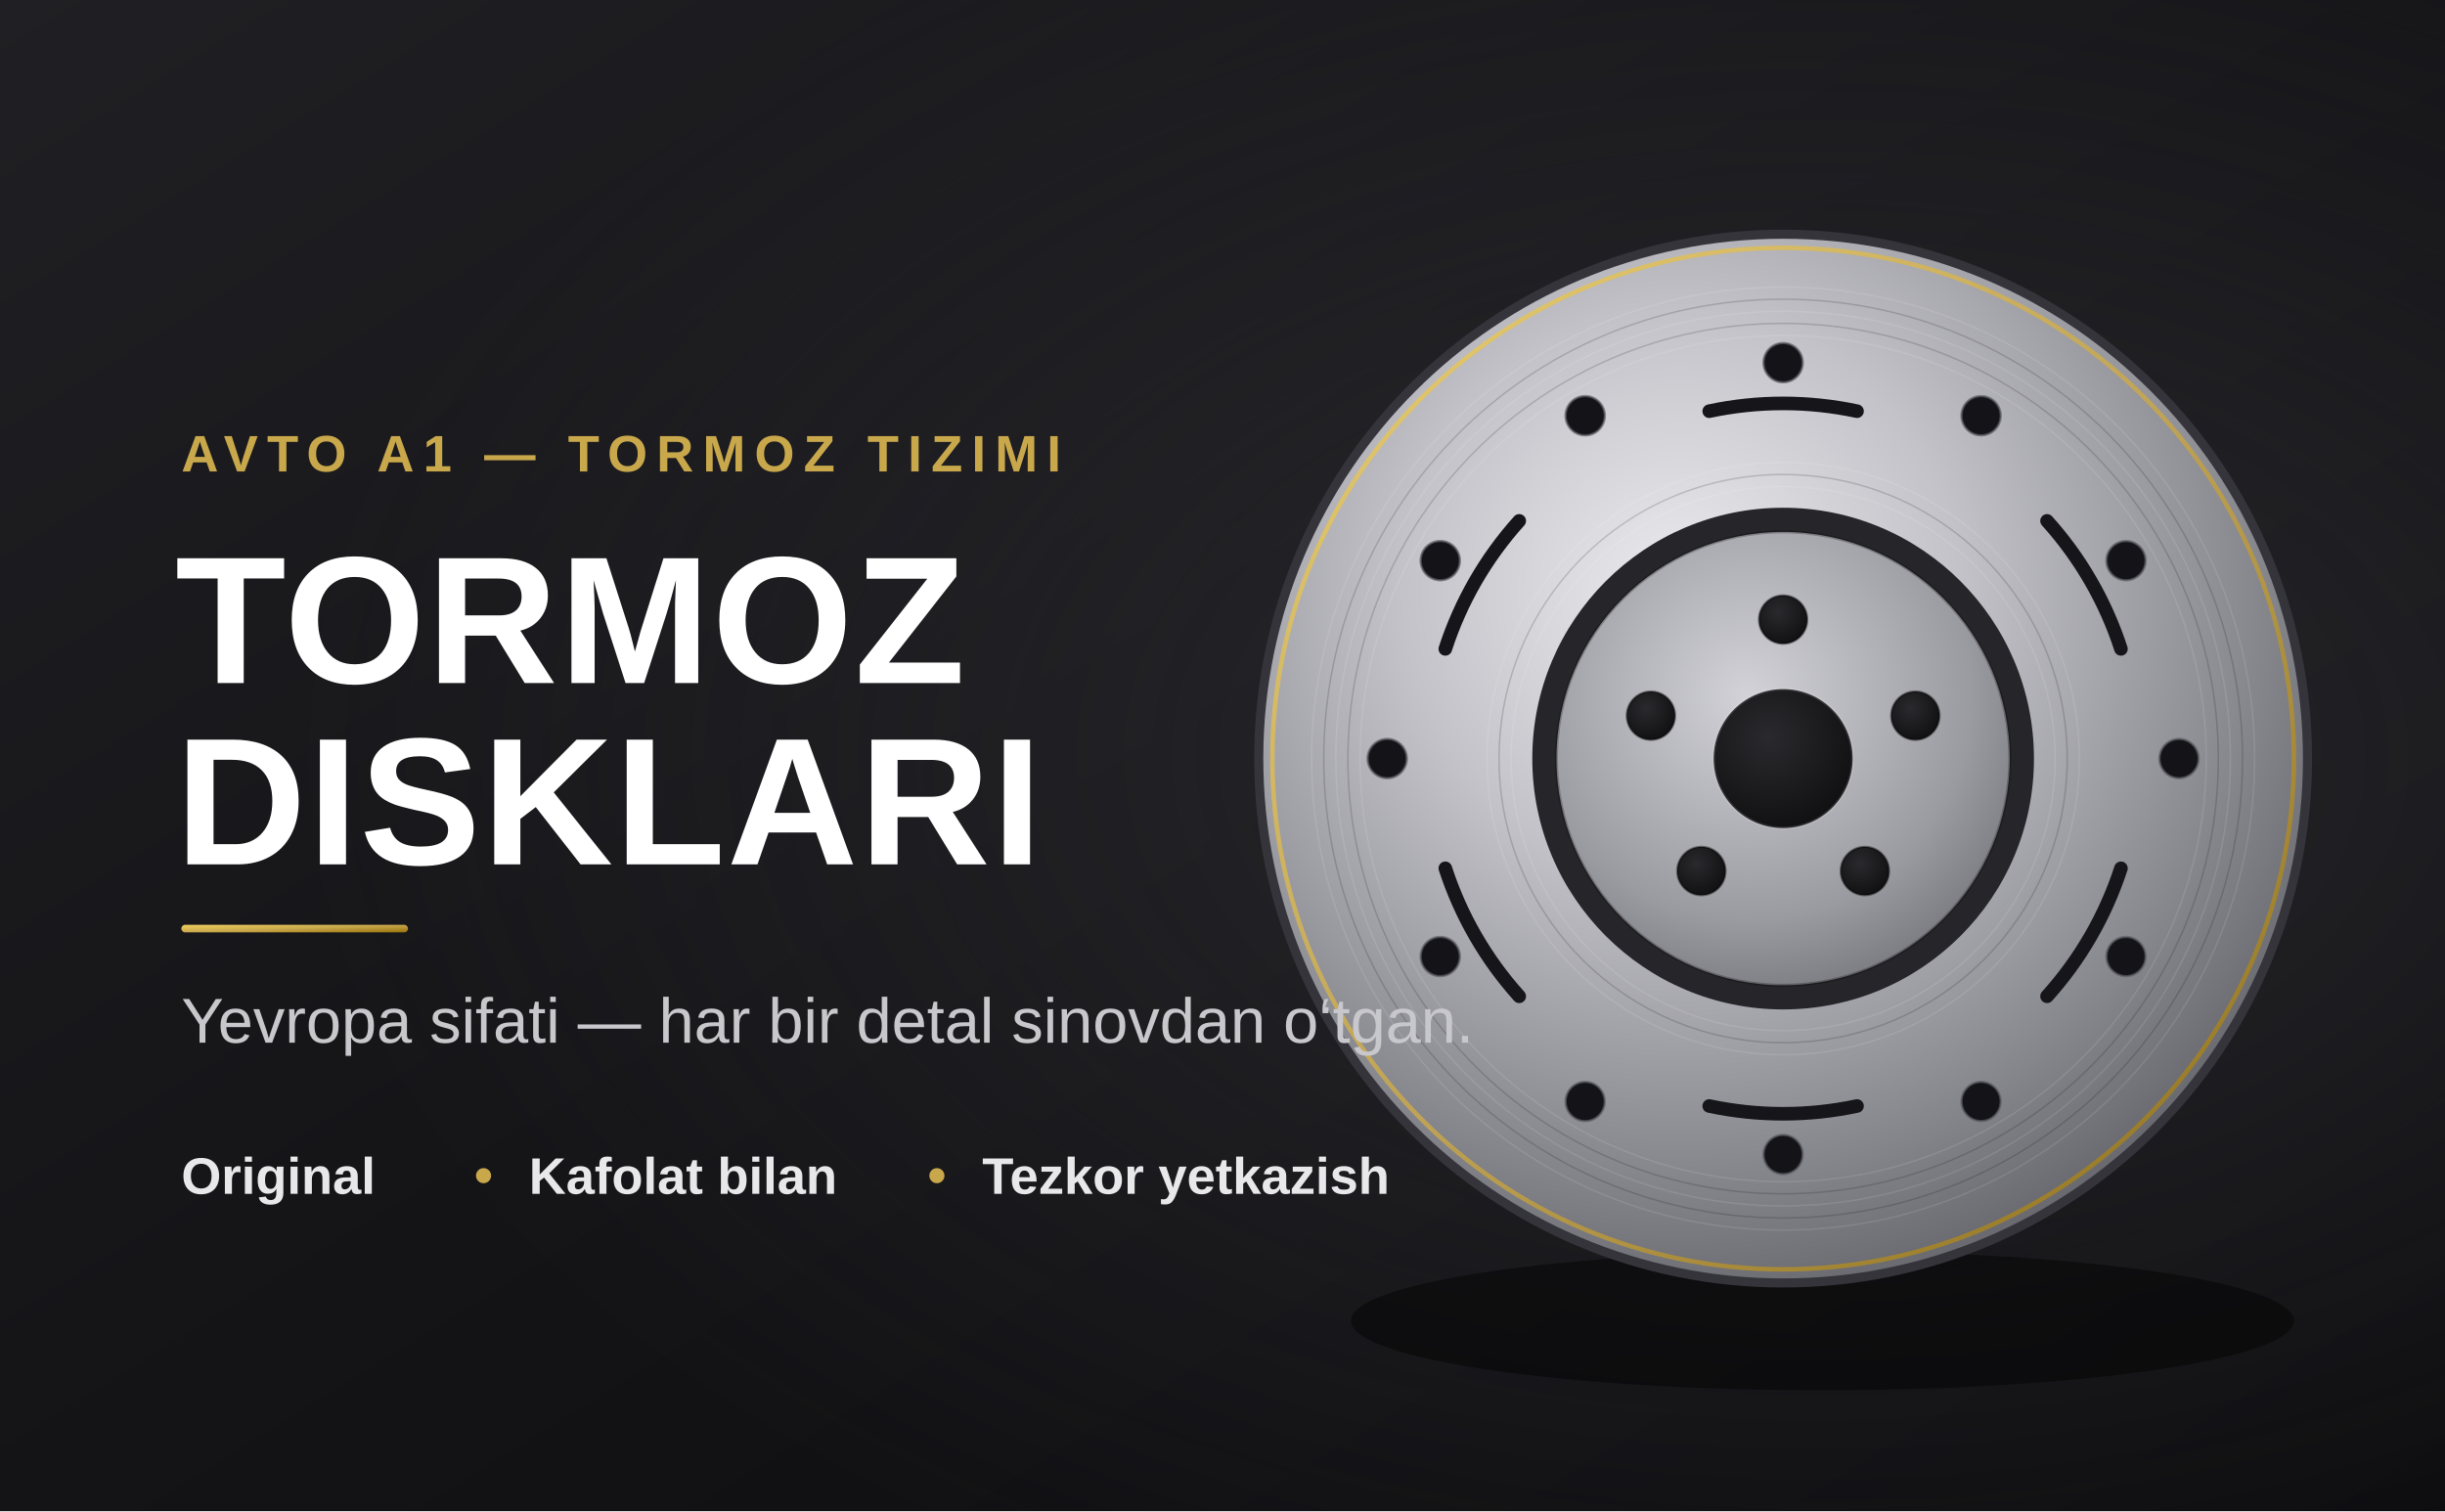
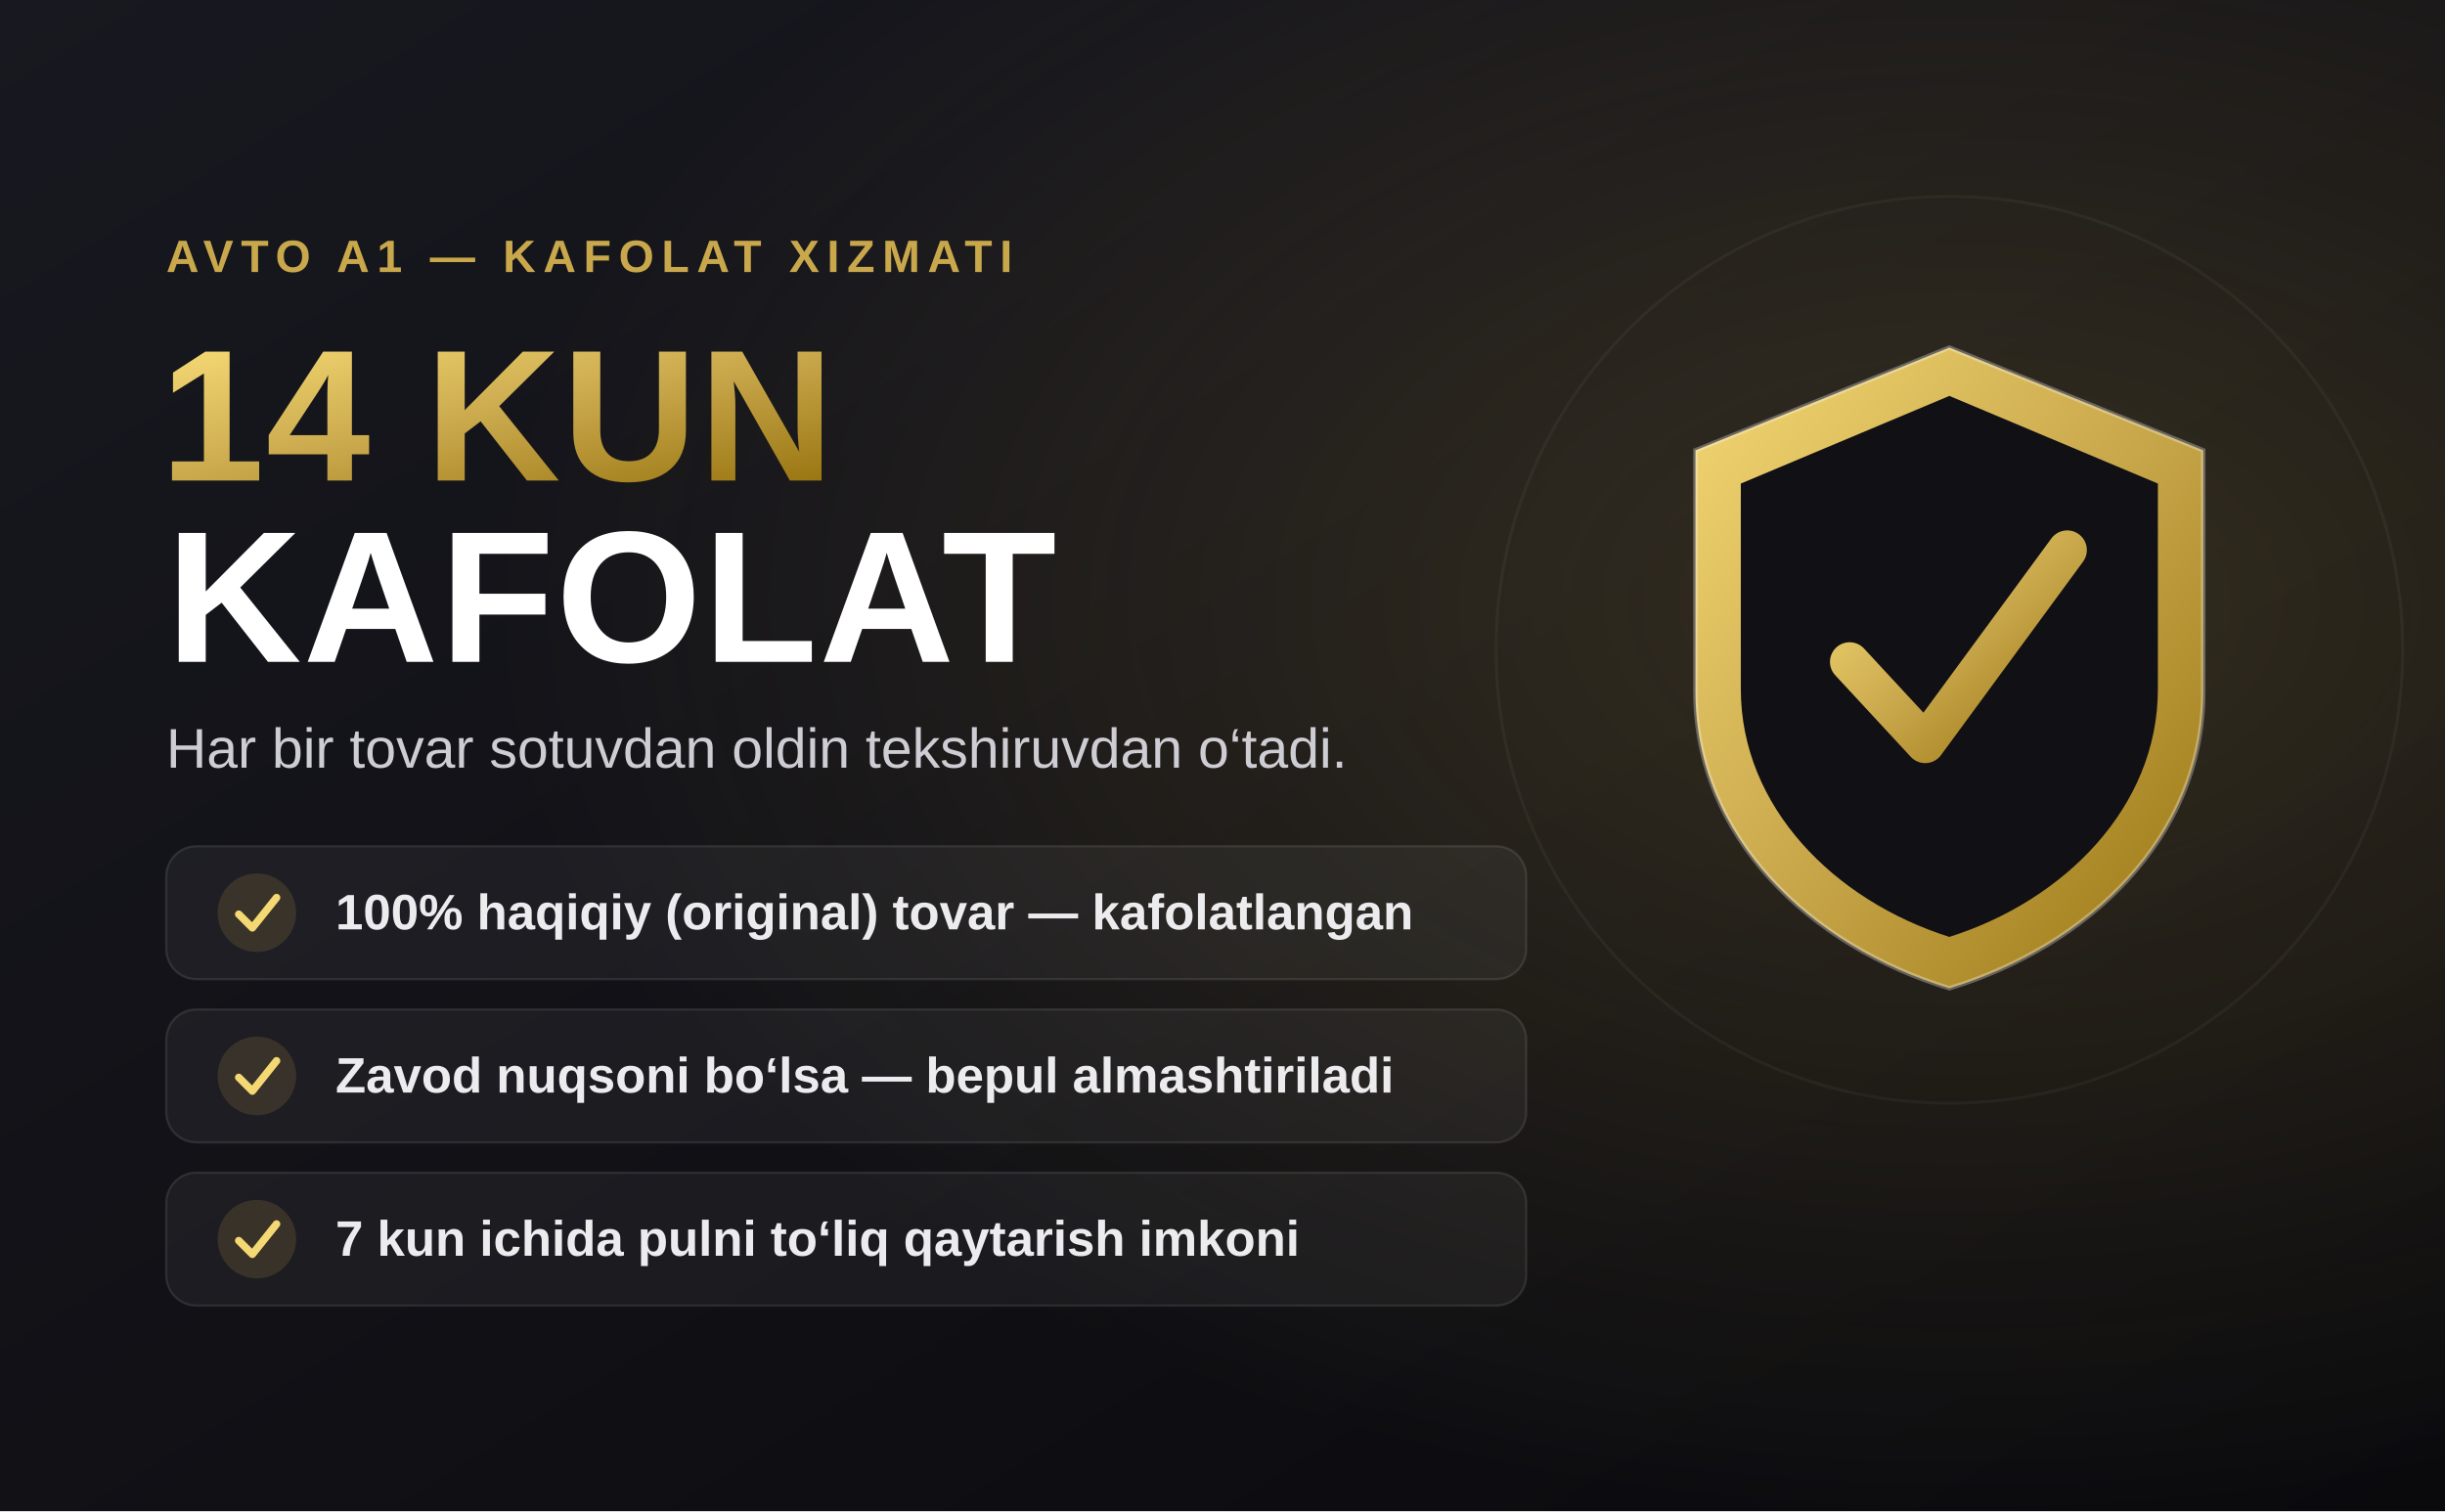
- <svg xmlns="http://www.w3.org/2000/svg" viewBox="0 0 1618 1000" width="1618" height="1000" font-family="Montserrat, Arial, Helvetica, sans-serif">
+ <svg xmlns="http://www.w3.org/2000/svg" viewBox="0 0 1618 1000" width="1618" height="1000" font-family="Montserrat, 'Segoe UI', Arial, sans-serif">
  <defs>
    <linearGradient id="b2bg" x1="0" y1="0" x2="1" y2="1">
-       <stop offset="0" stop-color="#202024" />
-       <stop offset="0.5" stop-color="#141417" />
-       <stop offset="1" stop-color="#0b0b0d" />
+       <stop offset="0" stop-color="#181820" />
+       <stop offset="0.55" stop-color="#101015" />
+       <stop offset="1" stop-color="#0a0a0d" />
    </linearGradient>
-     <radialGradient id="b2vig" cx="0.74" cy="0.5" r="0.62">
-       <stop offset="0" stop-color="#3a3a40" stop-opacity="0.55" />
-       <stop offset="1" stop-color="#3a3a40" stop-opacity="0" />
-     </radialGradient>
-     <radialGradient id="b2metal" cx="0.4" cy="0.34" r="0.85">
-       <stop offset="0" stop-color="#ececef" />
-       <stop offset="0.32" stop-color="#c2c2c8" />
-       <stop offset="0.66" stop-color="#86868d" />
-       <stop offset="1" stop-color="#46464c" />
-     </radialGradient>
-     <radialGradient id="b2hat" cx="0.42" cy="0.36" r="0.9">
-       <stop offset="0" stop-color="#d2d2d8" />
-       <stop offset="0.55" stop-color="#9a9aa1" />
-       <stop offset="1" stop-color="#54545a" />
-     </radialGradient>
-     <radialGradient id="b2bore" cx="0.4" cy="0.35" r="0.9">
-       <stop offset="0" stop-color="#2a2a2e" />
-       <stop offset="1" stop-color="#08080a" />
+     <radialGradient id="b2glow" cx="0.8" cy="0.4" r="0.6">
+       <stop offset="0" stop-color="#C9A84C" stop-opacity="0.20" />
+       <stop offset="1" stop-color="#C9A84C" stop-opacity="0" />
    </radialGradient>
    <linearGradient id="b2gold" x1="0" y1="0" x2="1" y2="1">
-       <stop offset="0" stop-color="#F0D060" />
+       <stop offset="0" stop-color="#F4D873" />
      <stop offset="0.5" stop-color="#C9A84C" />
-       <stop offset="1" stop-color="#96720A" />
+       <stop offset="1" stop-color="#9A7611" />
    </linearGradient>
  </defs>
  <rect width="1618" height="1000" fill="url(#b2bg)" />
-   <rect width="1618" height="1000" fill="url(#b2vig)" />
-   <g transform="translate(1180 502)">
-     <ellipse cx="26" cy="372" rx="312" ry="46" fill="#000000" opacity="0.45" />
-     <circle r="350" fill="#34343a" />
-     <circle r="344" fill="url(#b2metal)" />
-     <circle r="338" fill="none" stroke="url(#b2gold)" stroke-width="3" stroke-opacity="0.85" />
-     <g fill="none" stroke="#ffffff" stroke-opacity="0.10">
-       <circle r="312" />
-       <circle r="296" />
-       <circle r="280" />
-       <circle r="196" />
-       <circle r="180" />
+   <rect width="1618" height="1000" fill="url(#b2glow)" />
+   <circle cx="1290" cy="430" r="300" fill="none" stroke="#ffffff" stroke-opacity="0.04" stroke-width="2" />
+   <g transform="translate(1290 430)">
+     <path d="M0 -200 L168 -132 V28 C168 124 92 196 0 224 C-92 196 -168 124 -168 28 V-132 Z" fill="url(#b2gold)" />
+     <path d="M0 -200 L168 -132 V28 C168 124 92 196 0 224 C-92 196 -168 124 -168 28 V-132 Z" fill="#0c0c0e" fill-opacity="0" stroke="#ffffff" stroke-opacity="0.3" stroke-width="3" />
+     <path d="M0 -168 L138 -110 V26 C138 104 76 166 0 190 C-76 166 -138 104 -138 26 V-110 Z" fill="#101015" />
+     <polyline points="-66,8 -16,62 78,-66" fill="none" stroke="url(#b2gold)" stroke-width="26" stroke-linecap="round" stroke-linejoin="round" />
+   </g>
+   <text x="110" y="180" fill="#C9A84C" font-size="30" font-weight="700" letter-spacing="5">AVTO A1 — KAFOLAT XIZMATI</text>
+   <text x="106" y="318" fill="url(#b2gold)" font-size="124" font-weight="800" letter-spacing="1">14 KUN</text>
+   <text x="110" y="438" fill="#ffffff" font-size="124" font-weight="800" letter-spacing="1">KAFOLAT</text>
+   <text x="110" y="508" fill="#cdcdd3" font-size="37" font-weight="500">Har bir tovar sotuvdan oldin tekshiruvdan o‘tadi.</text>
+   <g transform="translate(110 560)">
+     <g>
+       <rect width="900" height="88" rx="20" fill="#ffffff" fill-opacity="0.05" stroke="#ffffff" stroke-opacity="0.10" stroke-width="1.5" />
+       <circle cx="60" cy="44" r="26" fill="#C9A84C" fill-opacity="0.16" />
+       <polyline points="48,45 57,54 73,34" fill="none" stroke="#F4D873" stroke-width="5" stroke-linecap="round" stroke-linejoin="round" />
+       <text x="112" y="55" fill="#ececef" font-size="33" font-weight="600">100% haqiqiy (original) tovar — kafolatlangan</text>
    </g>
-     <g fill="none" stroke="#000000" stroke-opacity="0.16">
-       <circle r="304" />
-       <circle r="288" />
-       <circle r="188" />
+     <g transform="translate(0 108)">
+       <rect width="900" height="88" rx="20" fill="#ffffff" fill-opacity="0.05" stroke="#ffffff" stroke-opacity="0.10" stroke-width="1.5" />
+       <circle cx="60" cy="44" r="26" fill="#C9A84C" fill-opacity="0.16" />
+       <polyline points="48,45 57,54 73,34" fill="none" stroke="#F4D873" stroke-width="5" stroke-linecap="round" stroke-linejoin="round" />
+       <text x="112" y="55" fill="#ececef" font-size="33" font-weight="600">Zavod nuqsoni bo‘lsa — bepul almashtiriladi</text>
    </g>
-     <g stroke="#16161a" stroke-width="9" stroke-linecap="round" fill="none">
-       <g transform="rotate(0)">
-         <path d="M -48.9 -229.9 A 235 235 0 0 1 48.9 -229.9" />
-       </g>
-       <g transform="rotate(60)">
-         <path d="M -48.9 -229.9 A 235 235 0 0 1 48.9 -229.9" />
-       </g>
-       <g transform="rotate(120)">
-         <path d="M -48.9 -229.9 A 235 235 0 0 1 48.9 -229.9" />
-       </g>
-       <g transform="rotate(180)">
-         <path d="M -48.9 -229.9 A 235 235 0 0 1 48.9 -229.9" />
-       </g>
-       <g transform="rotate(240)">
-         <path d="M -48.9 -229.9 A 235 235 0 0 1 48.9 -229.9" />
-       </g>
-       <g transform="rotate(300)">
-         <path d="M -48.9 -229.9 A 235 235 0 0 1 48.9 -229.9" />
-       </g>
+     <g transform="translate(0 216)">
+       <rect width="900" height="88" rx="20" fill="#ffffff" fill-opacity="0.05" stroke="#ffffff" stroke-opacity="0.10" stroke-width="1.5" />
+       <circle cx="60" cy="44" r="26" fill="#C9A84C" fill-opacity="0.16" />
+       <polyline points="48,45 57,54 73,34" fill="none" stroke="#F4D873" stroke-width="5" stroke-linecap="round" stroke-linejoin="round" />
+       <text x="112" y="55" fill="#ececef" font-size="33" font-weight="600">7 kun ichida pulni to‘liq qaytarish imkoni</text>
    </g>
-     <g fill="#141418" stroke="#5e5e66" stroke-width="1.5" stroke-opacity="0.7">
-       <circle cx="0" cy="-262" r="13" />
-       <circle cx="131" cy="-226.9" r="13" />
-       <circle cx="226.9" cy="-131" r="13" />
-       <circle cx="262" cy="0" r="13" />
-       <circle cx="226.9" cy="131" r="13" />
-       <circle cx="131" cy="226.9" r="13" />
-       <circle cx="0" cy="262" r="13" />
-       <circle cx="-131" cy="226.9" r="13" />
-       <circle cx="-226.9" cy="131" r="13" />
-       <circle cx="-262" cy="0" r="13" />
-       <circle cx="-226.9" cy="-131" r="13" />
-       <circle cx="-131" cy="-226.9" r="13" />
-     </g>
-     <circle r="166" fill="#26262a" />
-     <circle r="150" fill="url(#b2hat)" />
-     <circle r="150" fill="none" stroke="#000000" stroke-opacity="0.25" stroke-width="2" />
-     <g fill="url(#b2bore)" stroke="#000000" stroke-opacity="0.4" stroke-width="1.5">
-       <circle cx="0" cy="-92" r="16" />
-       <circle cx="87.5" cy="-28.4" r="16" />
-       <circle cx="54.1" cy="74.4" r="16" />
-       <circle cx="-54.1" cy="74.4" r="16" />
-       <circle cx="-87.5" cy="-28.4" r="16" />
-     </g>
-     <circle r="46" fill="url(#b2bore)" />
-     <circle r="46" fill="none" stroke="#ffffff" stroke-opacity="0.12" stroke-width="2" />
-   </g>
-   <text x="120" y="312" fill="#C9A84C" font-size="34" font-weight="700" letter-spacing="6">AVTO A1 — TORMOZ TIZIMI</text>
-   <text x="116" y="452" fill="#ffffff" font-size="120" font-weight="800" letter-spacing="1">TORMOZ</text>
-   <text x="116" y="572" fill="#ffffff" font-size="120" font-weight="800" letter-spacing="1">DISKLARI</text>
-   <rect x="120" y="612" width="150" height="5" rx="2.5" fill="url(#b2gold)" />
-   <text x="120" y="690" fill="#c7c7cc" font-size="42" font-weight="500">Yevropa sifati — har bir detal sinovdan o‘tgan.</text>
-   <g font-size="34" font-weight="600" fill="#e8e8ea">
-     <text x="120" y="790">Original</text>
-     <circle cx="320" cy="778" r="5" fill="#C9A84C" />
-     <text x="350" y="790">Kafolat bilan</text>
-     <circle cx="620" cy="778" r="5" fill="#C9A84C" />
-     <text x="650" y="790">Tezkor yetkazish</text>
  </g>
</svg>
